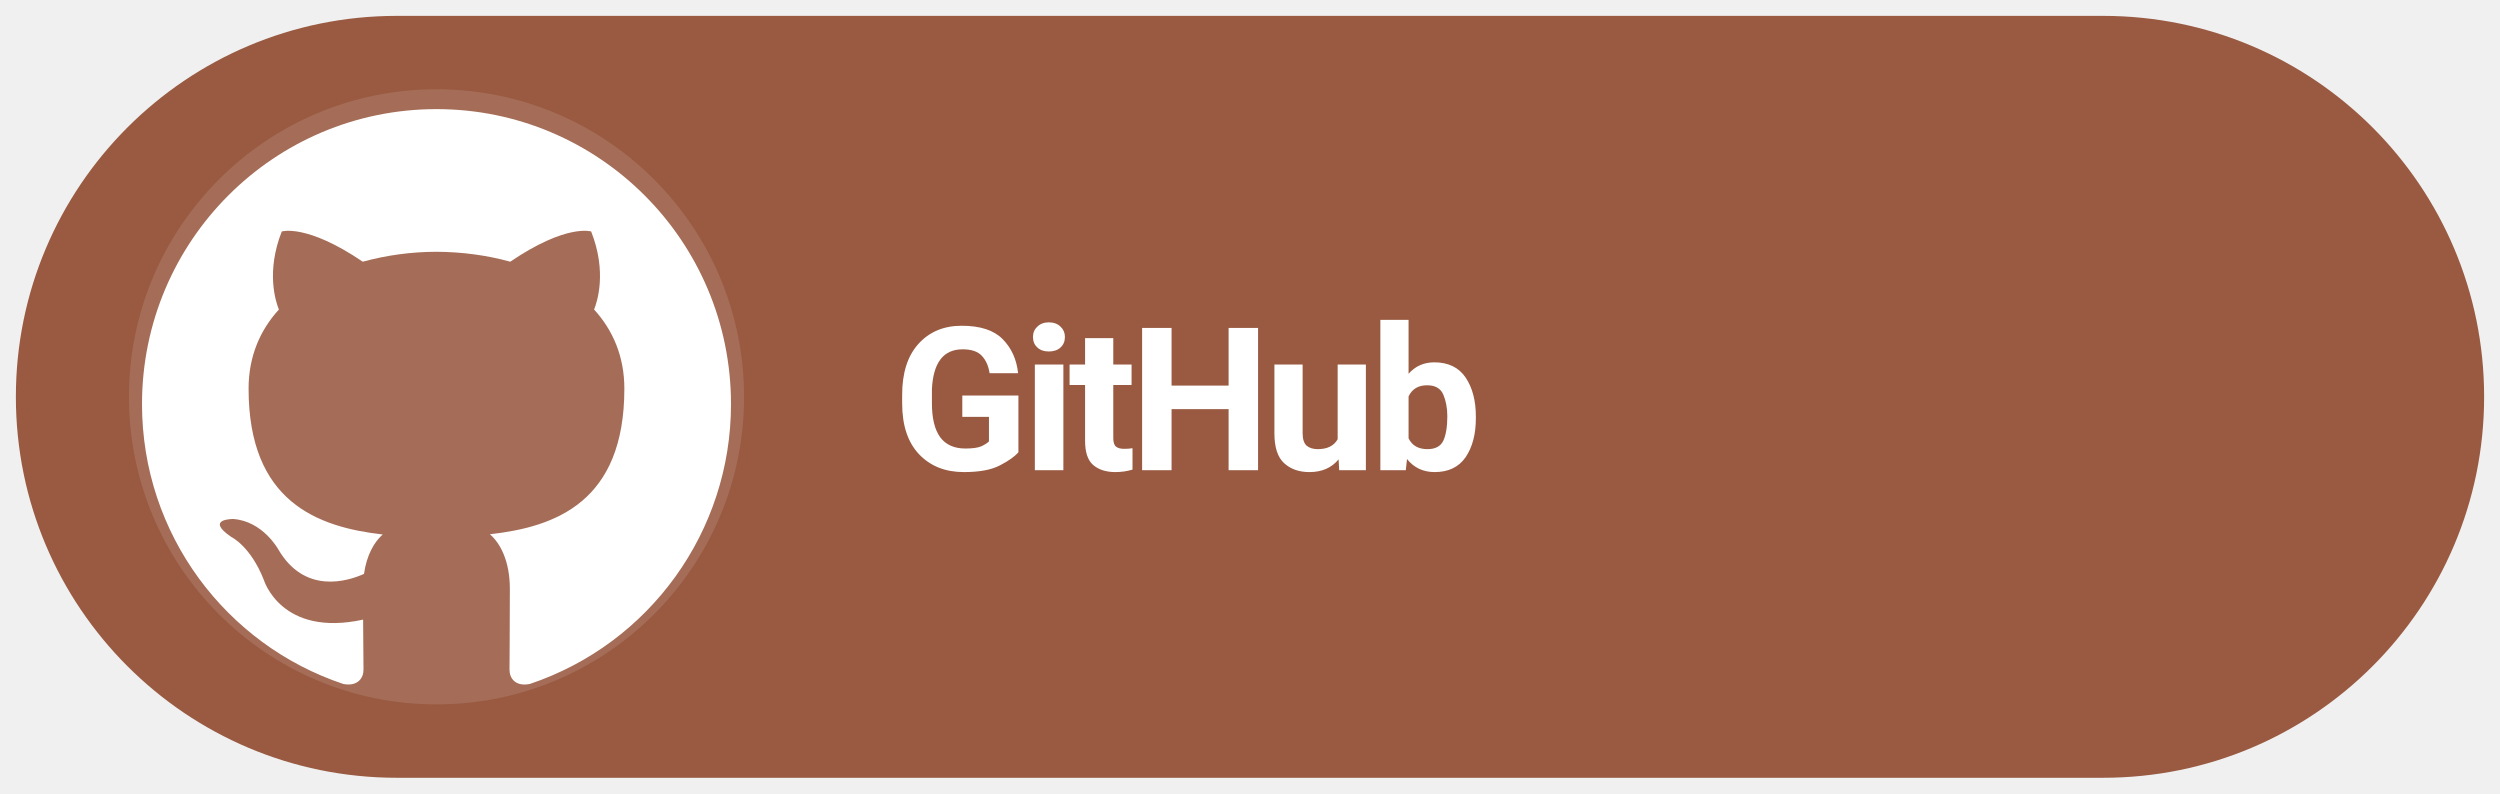
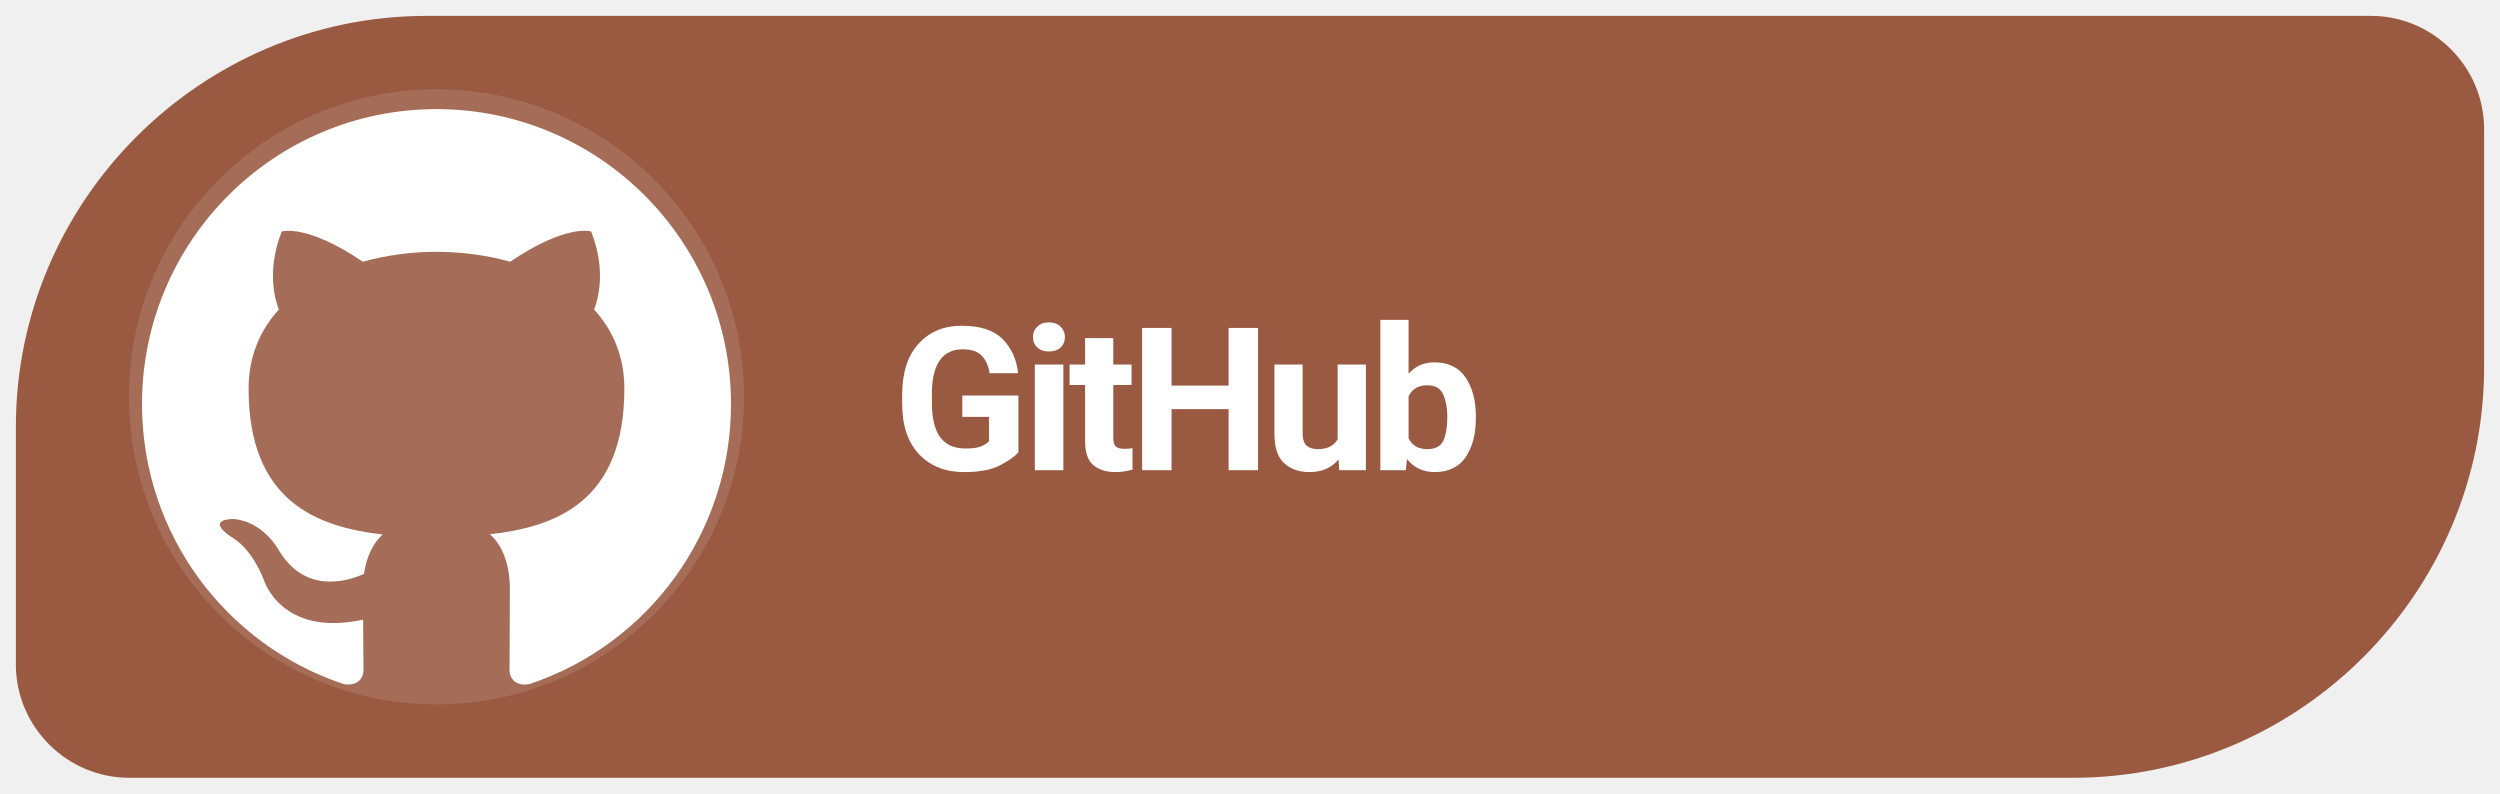
<svg xmlns="http://www.w3.org/2000/svg" width="126" height="40" viewBox="0 0 126 40" role="img" aria-label="Download Levyra from GitHub">
-   <rect x=".8" y=".8" width="124.4" height="38.4" rx="19.2" fill="#995A41" />
+   <path d="M 21.51 0.8 L 119.49 0.8 C 122.63 0.8 125.2 3.37 125.2 6.51 L 125.2 18.49 C 125.2 29.88 115.88 39.2 104.49 39.2 L 6.51 39.2 C 3.37 39.2 0.8 36.63 0.8 33.49 L 0.8 21.51 C 0.8 10.12 10.12 0.8 21.51 0.8 Z" fill="#995A41" />
  <circle cx="22" cy="20" r="15.5" fill="#FFFFFF" fill-opacity=".12" />
  <g transform="translate(-2.342 -2.812) scale(1.1874)">
    <g transform="translate(5.5 4.5) scale(1.25)">
      <path fill="#FFFFFF" d="M12 2C6.477 2 2 6.484 2 12.017c0 4.425 2.865 8.18 6.839 9.504.5.092.682-.217.682-.483 0-.237-.008-.868-.013-1.703-2.782.605-3.369-1.343-3.369-1.343-.454-1.158-1.11-1.466-1.11-1.466-.908-.62.069-.608.069-.608 1.003.07 1.53 1.032 1.53 1.032.892 1.53 2.341 1.088 2.91.832.092-.647.35-1.088.636-1.338-2.22-.253-4.555-1.113-4.555-4.951 0-1.093.39-1.988 1.029-2.688-.103-.253-.446-1.272.098-2.65 0 0 .84-.27 2.75 1.026A9.564 9.564 0 0112 6.844c.85.004 1.705.115 2.504.337 1.909-1.296 2.747-1.027 2.747-1.027.546 1.379.202 2.398.1 2.651.64.7 1.028 1.595 1.028 2.688 0 3.848-2.339 4.695-4.566 4.943.359.309.678.92.678 1.855 0 1.338-.012 2.419-.012 2.747 0 .268.18.58.688.482A10.019 10.019 0 0022 12.017C22 6.484 17.522 2 12 2z" />
    </g>
  </g>
  <text x="45" y="23.7" font-family="system-ui,-apple-system,'Segoe UI',Roboto,Arial,sans-serif" font-size="10.1" font-weight="690" letter-spacing="-.35" fill="#FFFFFF">GitHub</text>
</svg>
